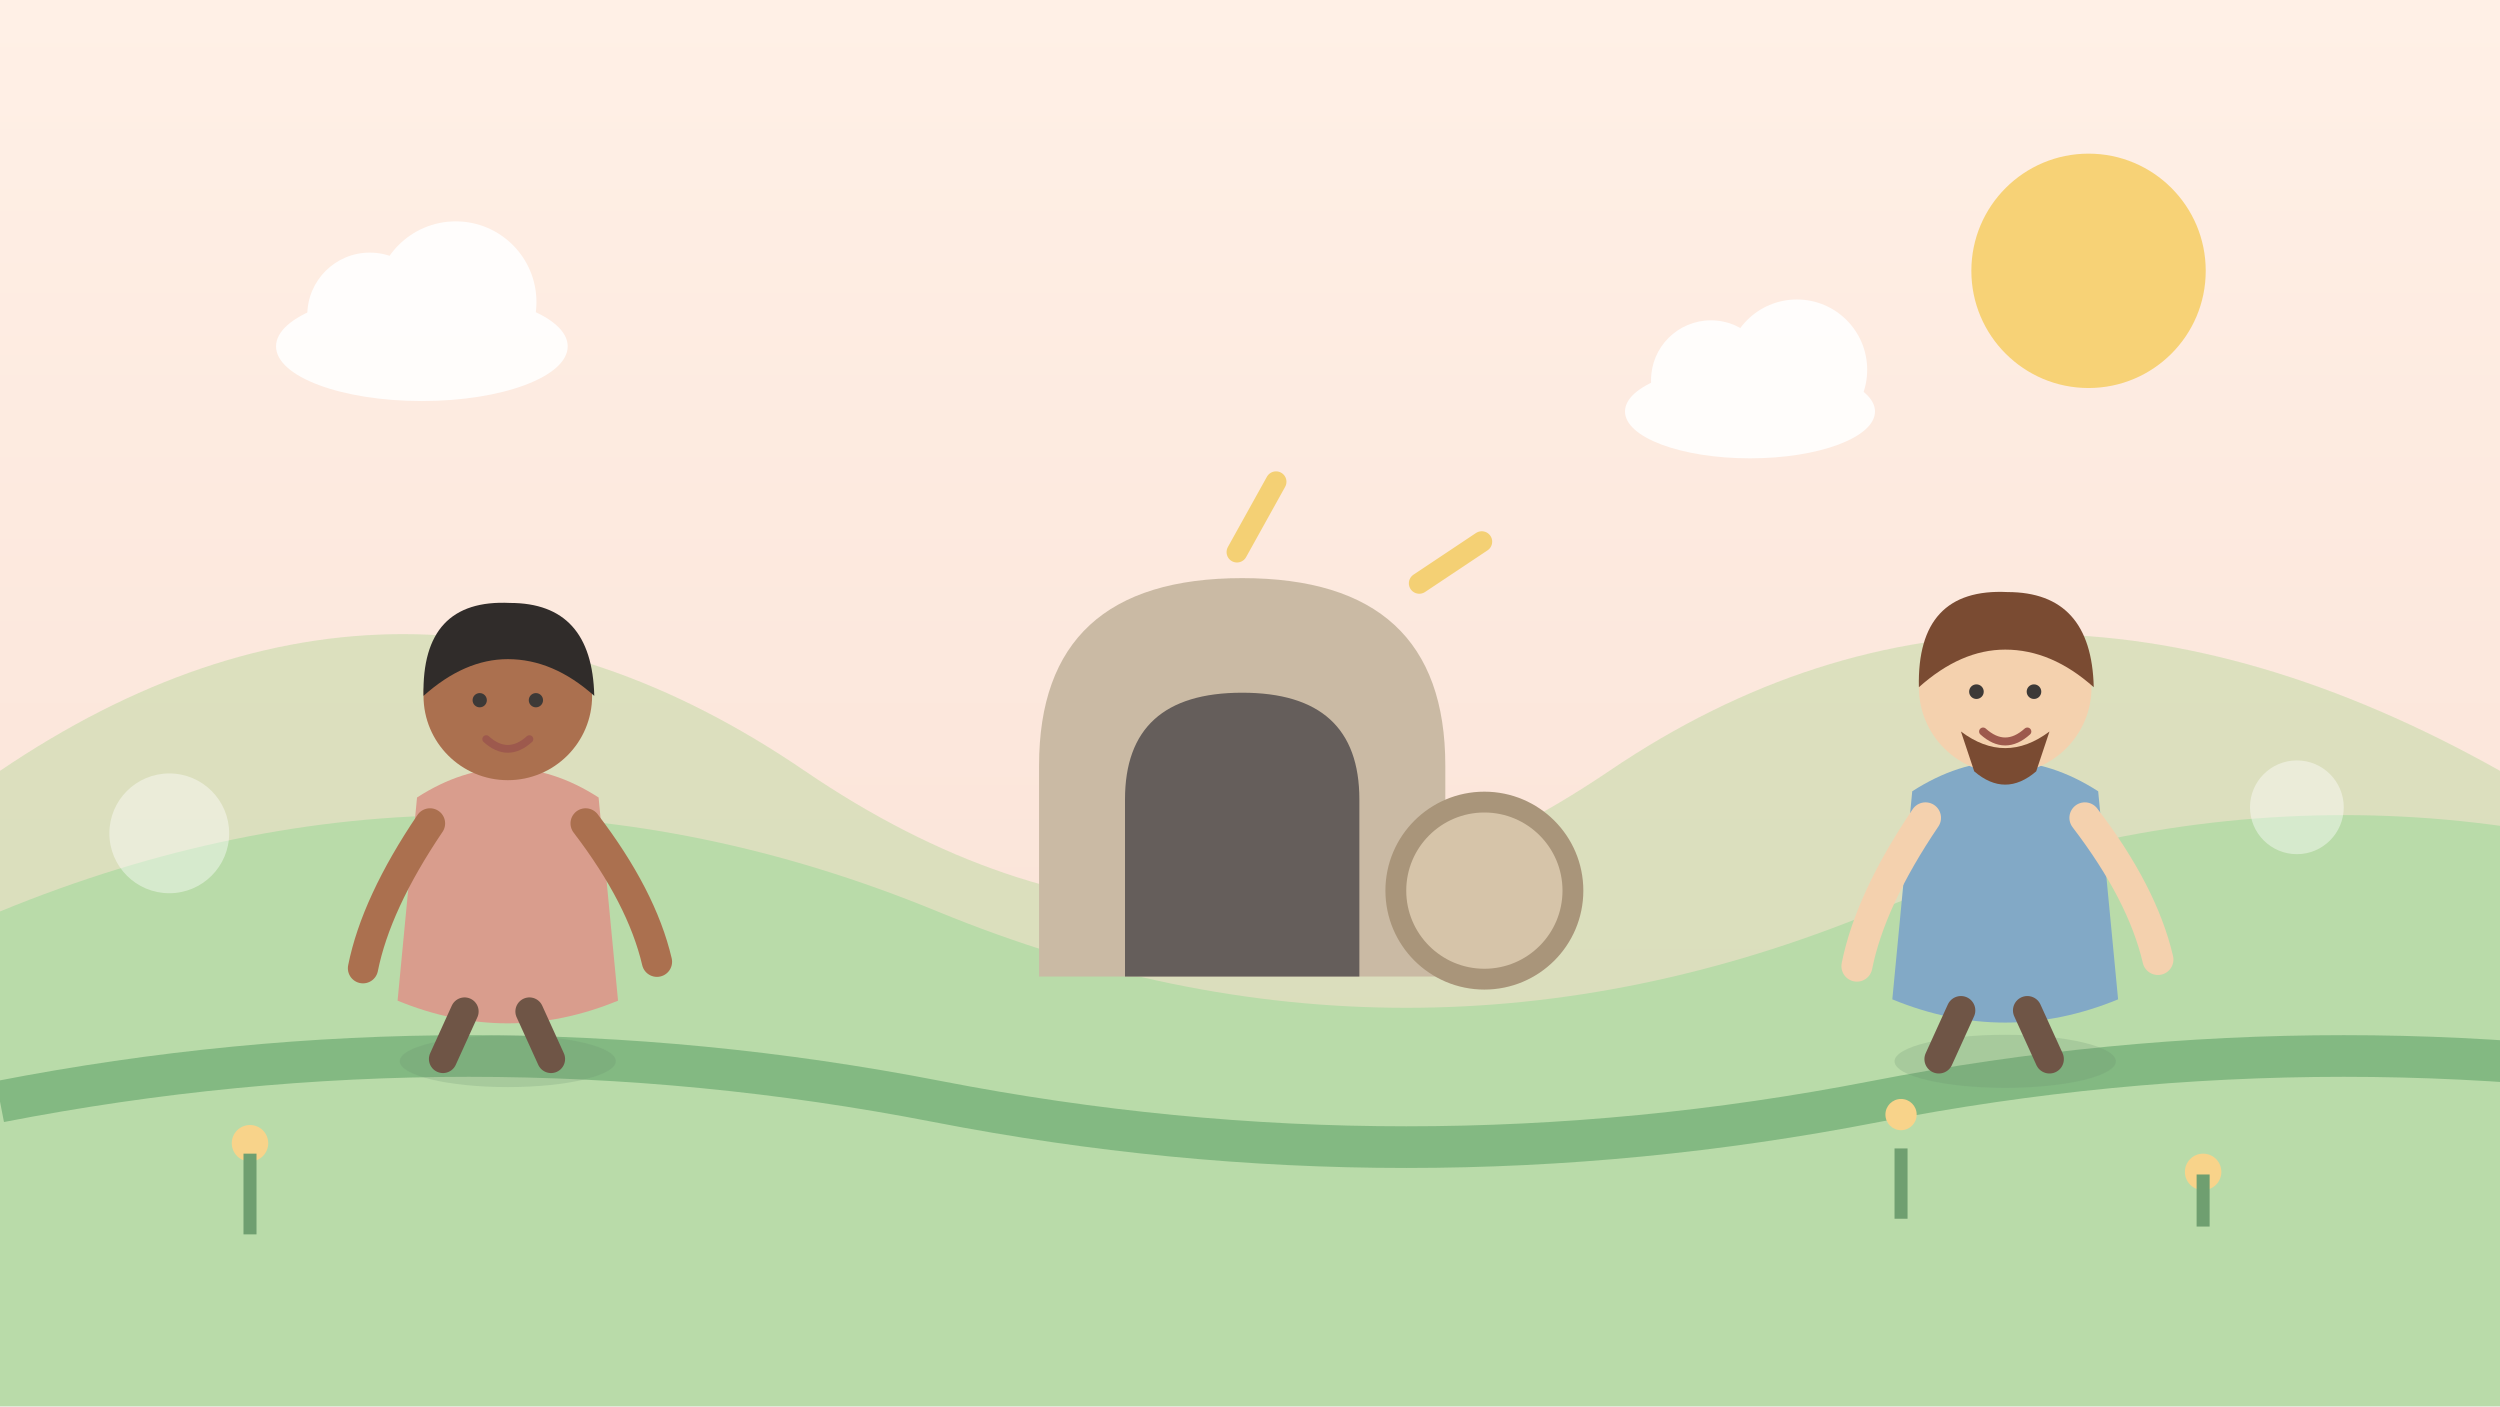
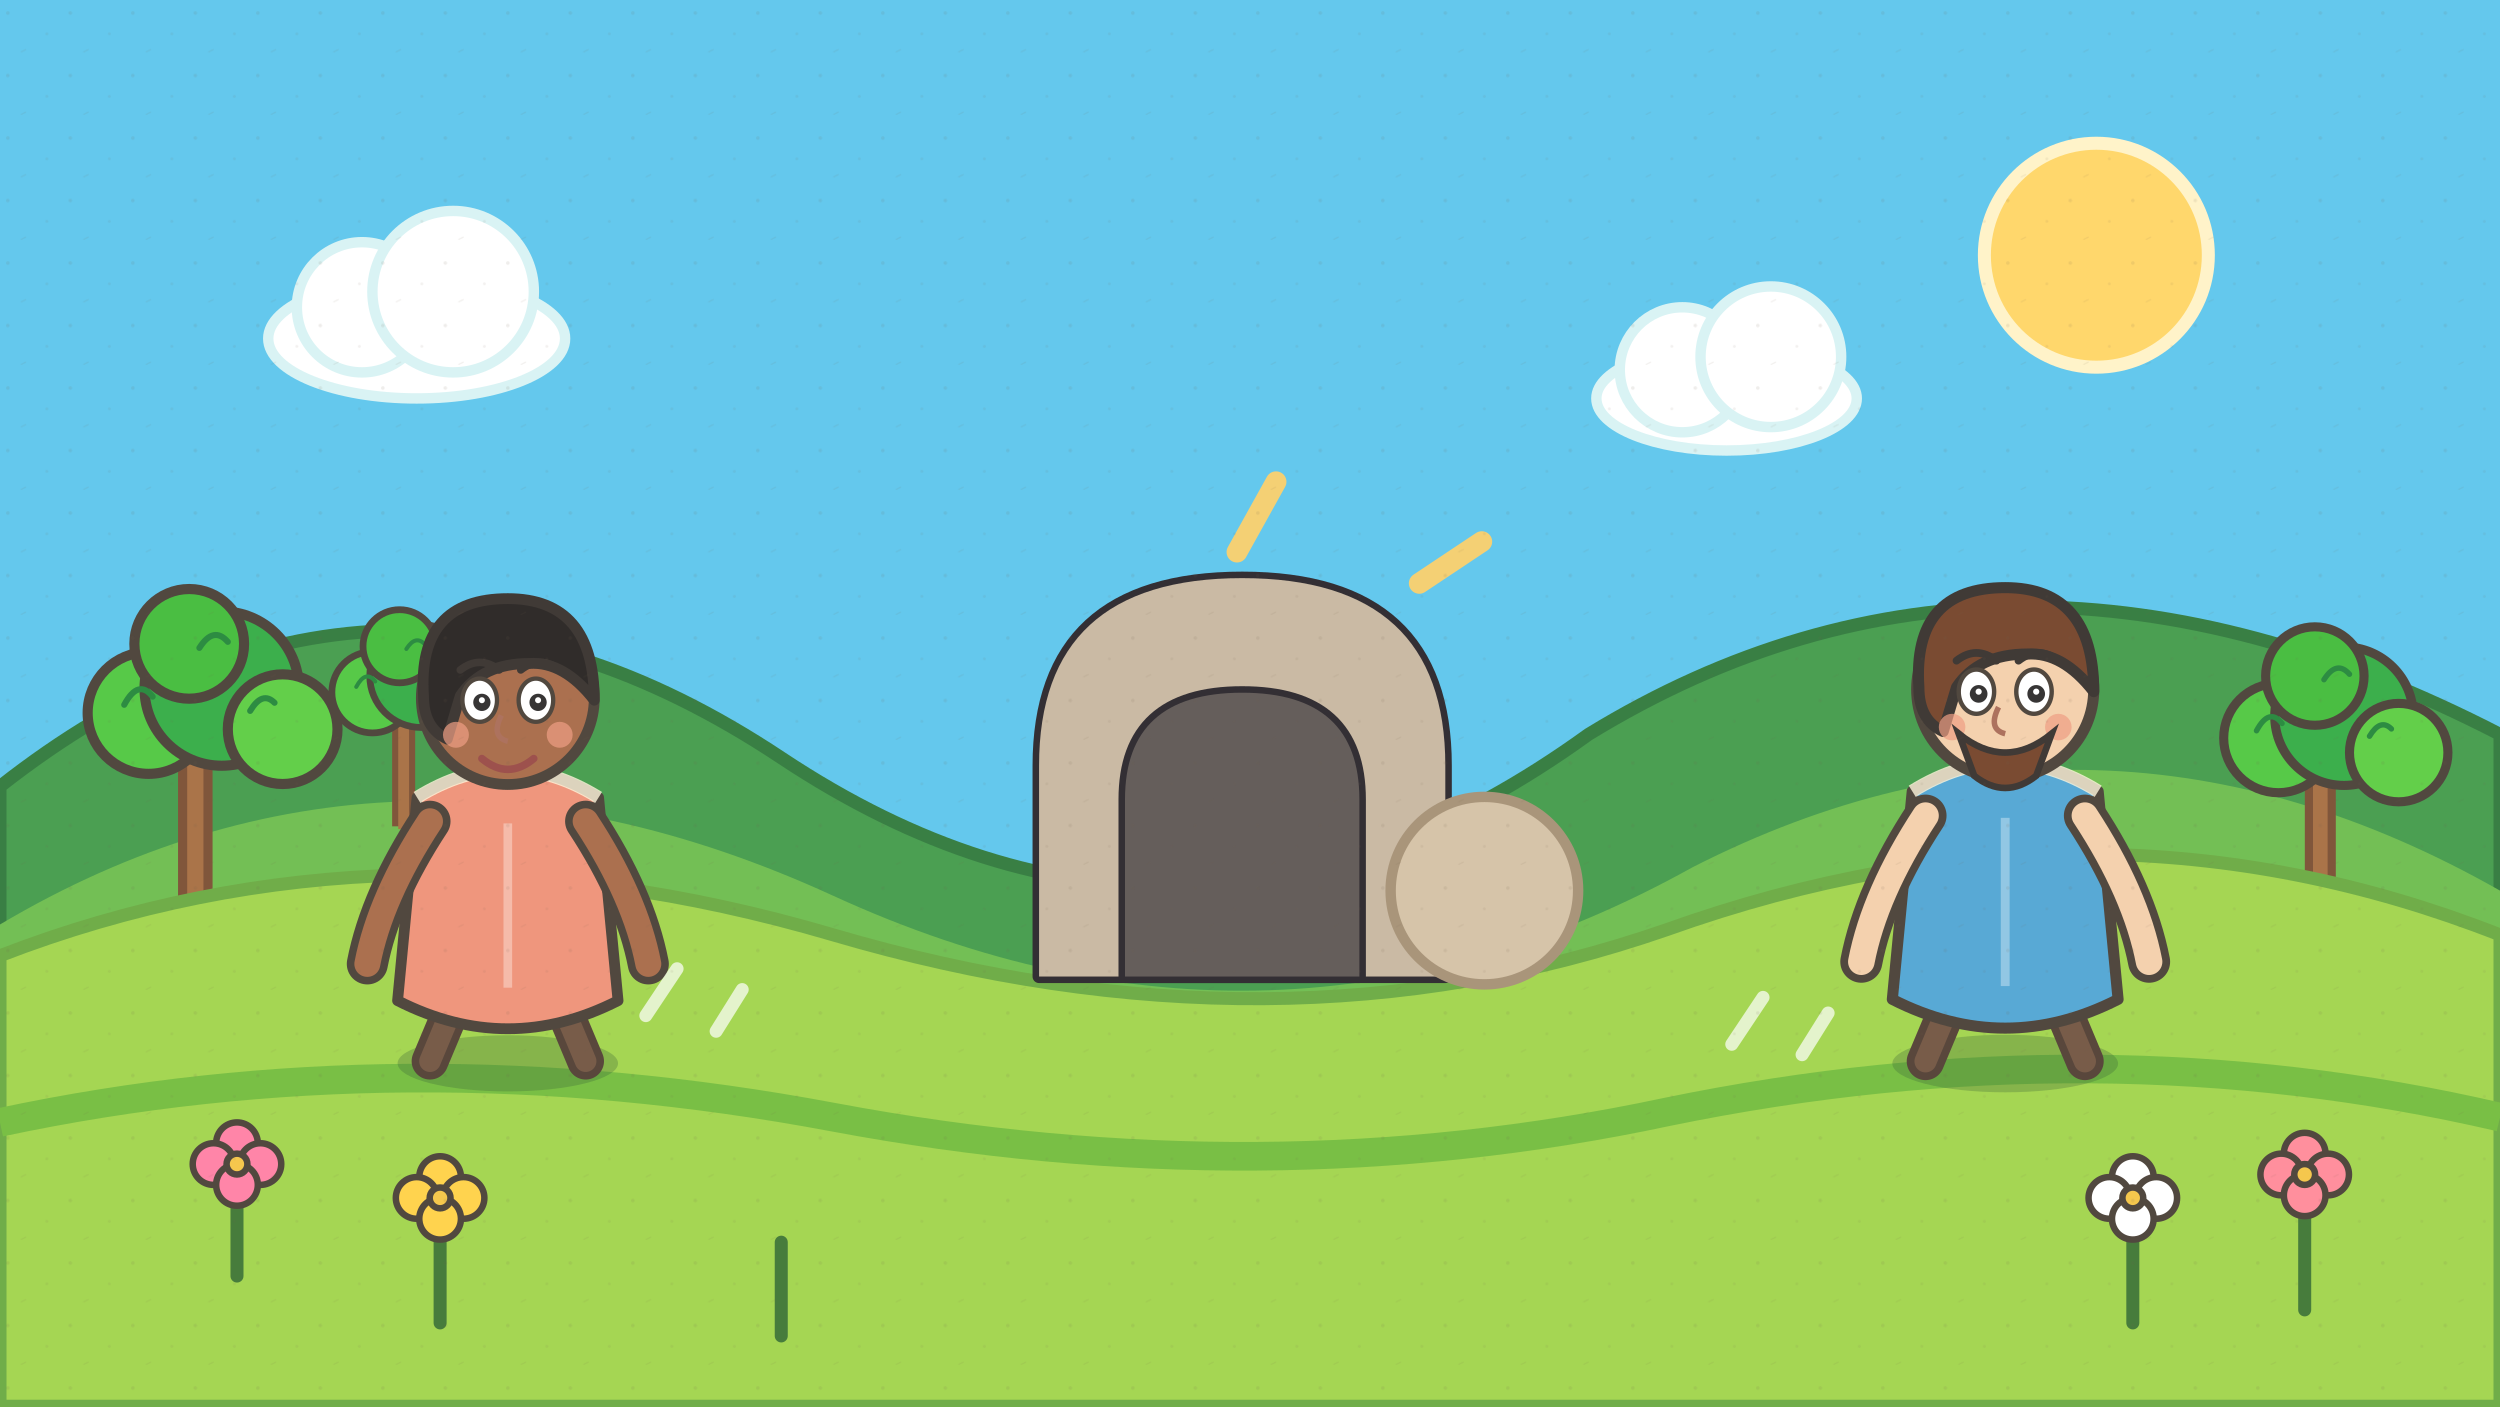
<svg xmlns="http://www.w3.org/2000/svg" viewBox="0 0 960 540">
  <defs>
-     <linearGradient id="sky" x2="0" y2="1">
-       <stop stop-color="#fff0e6" />
-       <stop offset="1" stop-color="#f9dfd3" />
-     </linearGradient>
+     <pattern id="paper" width="24" height="24" patternUnits="userSpaceOnUse">
+       <circle cx="3" cy="5" r=".7" fill="#6f5d4b" opacity=".22" />
+       <circle cx="18" cy="13" r=".55" fill="#6f5d4b" opacity=".18" />
+       <path d="M8 20l2-1" stroke="#6f5d4b" stroke-width=".5" opacity=".18" />
+     </pattern>
  </defs>
-   <rect width="960" height="540" fill="url(#sky)" />
-   <circle cx="802" cy="104" r="45" fill="#f7d276" />
-   <g fill="#fff" opacity=".88">
-     <ellipse cx="162" cy="133" rx="56" ry="21" />
-     <circle cx="142" cy="121" r="24" />
-     <circle cx="175" cy="116" r="31" />
-     <ellipse cx="672" cy="158" rx="48" ry="18" />
-     <circle cx="657" cy="146" r="23" />
-     <circle cx="690" cy="142" r="27" />
+   <rect width="960" height="540" fill="#64c8ed" />
+   <circle cx="805" cy="98" r="43" fill="#ffd76c" stroke="#fff3c9" stroke-width="5" />
+   <g fill="#fff" stroke="#d9f3f4" stroke-width="4">
+     <ellipse cx="160" cy="130" rx="57" ry="23" />
+     <circle cx="139" cy="118" r="25" />
+     <circle cx="174" cy="112" r="31" />
+     <ellipse cx="663" cy="153" rx="50" ry="20" />
+     <circle cx="646" cy="142" r="24" />
+     <circle cx="680" cy="137" r="27" />
  </g>
-   <path d="M0 296q155-105 309 0t309 0 342 0v137H0z" fill="#c6dbaa" opacity=".6" />
-   <path d="M0 350q180-74 360 0t360 0 360 0v190H0z" fill="#b9dba9" />
-   <path d="M0 423q180-35 360 0t360 0 360 0" fill="none" stroke="#83b982" stroke-width="16" />
-   <g>
-     <path d="M399 375V294q0-72 78-72t78 72v81z" fill="#cabaa4" />
-     <path d="M432 375v-68q0-41 45-41t45 41v68z" fill="#655e5b" />
-     <circle cx="570" cy="342" r="34" fill="#d6c4a9" stroke="#a9957a" stroke-width="8" />
-     <path d="M475 212l15-27m55 39 24-16" stroke="#f4d074" stroke-width="8" stroke-linecap="round" />
+   <path d="M0 302Q145 188 300 291T610 282Q770 184 960 282V423H0Z" fill="#4b9f52" stroke="#397f44" stroke-width="5" />
+   <path d="M0 355Q150 266 320 344T650 333Q805 254 960 342V446H0Z" fill="#73bf55" />
+   <g transform="translate(75 280) scale(0.78)" stroke="#51483f" stroke-width="5" stroke-linejoin="round">
+     <path d="M0 5v86" stroke="#80563b" stroke-width="17" />
+     <path d="M0 6v87" stroke="#aa7449" stroke-width="8" />
+     <circle cx="-23" cy="-8" r="30" fill="#57c948" />
+     <circle cx="13" cy="-20" r="38" fill="#3caf4c" />
+     <circle cx="43" cy="0" r="27" fill="#63cf4a" />
+     <circle cx="-3" cy="-42" r="27" fill="#4abe42" />
+     <path d="M-35-12q7-13 14-4m23-24q7-11 14-3m11 34q6-10 12-4" fill="none" stroke="#2d8c42" stroke-width="3" stroke-linecap="round" />
+   </g>
+   <g transform="translate(891 289) scale(0.7)" stroke="#51483f" stroke-width="5" stroke-linejoin="round">
+     <path d="M0 5v86" stroke="#80563b" stroke-width="17" />
+     <path d="M0 6v87" stroke="#aa7449" stroke-width="8" />
+     <circle cx="-23" cy="-8" r="30" fill="#57c948" />
+     <circle cx="13" cy="-20" r="38" fill="#3caf4c" />
+     <circle cx="43" cy="0" r="27" fill="#63cf4a" />
+     <circle cx="-3" cy="-42" r="27" fill="#4abe42" />
+     <path d="M-35-12q7-13 14-4m23-24q7-11 14-3m11 34q6-10 12-4" fill="none" stroke="#2d8c42" stroke-width="3" stroke-linecap="round" />
+   </g>
+   <g transform="translate(155 270) scale(0.52)" stroke="#51483f" stroke-width="5" stroke-linejoin="round">
+     <path d="M0 5v86" stroke="#80563b" stroke-width="17" />
+     <path d="M0 6v87" stroke="#aa7449" stroke-width="8" />
+     <circle cx="-23" cy="-8" r="30" fill="#57c948" />
+     <circle cx="13" cy="-20" r="38" fill="#3caf4c" />
+     <circle cx="43" cy="0" r="27" fill="#63cf4a" />
+     <circle cx="-3" cy="-42" r="27" fill="#4abe42" />
+     <path d="M-35-12q7-13 14-4m23-24q7-11 14-3m11 34q6-10 12-4" fill="none" stroke="#2d8c42" stroke-width="3" stroke-linecap="round" />
+   </g>
+   <path d="M0 367Q150 309 320 359T640 357Q805 298 960 359V540H0Z" fill="#a5d653" stroke="#70ad49" stroke-width="5" />
+   <path d="M0 431Q155 398 320 429T640 427Q805 393 960 429" fill="none" stroke="#79bf45" stroke-width="11" />
+   <g stroke="#332f34" stroke-width="5" stroke-linejoin="round" paint-order="stroke fill">
+     <g>
+       <path d="M399 375V294q0-72 78-72t78 72v81z" fill="#cabaa4" />
+       <path d="M432 375v-68q0-41 45-41t45 41v68z" fill="#655e5b" />
+       <circle cx="570" cy="342" r="34" fill="#d6c4a9" stroke="#a9957a" stroke-width="8" />
+       <path d="M475 212l15-27m55 39 24-16" stroke="#f4d074" stroke-width="8" stroke-linecap="round" />
+     </g>
  </g>
  <g transform="translate(195 405) scale(0.83)">
-     <ellipse cx="0" cy="3" rx="50" ry="12" fill="#698f6f" opacity=".22" />
-     <path d="M-42-119 Q0-146 42-119 L51-25 Q0-4-51-25Z" fill="#d99d8d" />
-     <path d="M-36-107 Q-61-70-67-40 M36-107 Q62-73 69-43" fill="none" stroke="#ab704f" stroke-width="14" stroke-linecap="round" />
-     <path d="M-20-20l-10 22m40-22 10 22" fill="none" stroke="#6f5546" stroke-width="13" stroke-linecap="round" />
-     <circle cx="0" cy="-166" r="39" fill="#ab704f" />
-     <path d="M-39-166Q-40-211 1-209q38 0 39 43-19-17-40-17-20 0-39 17" fill="#302c2a" />
-     <circle cx="-13" cy="-164" r="3.3" fill="#3c3937" />
-     <circle cx="13" cy="-164" r="3.3" fill="#3c3937" />
-     <path d="M-10-146q10 9 20 0" fill="none" stroke="#9d594d" stroke-width="3.6" stroke-linecap="round" />
+     <ellipse cx="0" cy="4" rx="51" ry="13" fill="#365d36" opacity=".28" />
+     <path d="M-23-28l-13 31m59-31L36 3" fill="none" stroke="#59473c" stroke-width="17" stroke-linecap="round" />
+     <path d="M-23-28l-13 31m59-31L36 3" fill="none" stroke="#785c49" stroke-width="10" stroke-linecap="round" />
+     <path d="M-42-119Q0-145 42-119L51-25Q0 1-51-25Z" fill="#ef967d" stroke="#51483f" stroke-width="5" stroke-linejoin="round" />
+     <path d="M-36-108Q-59-73-65-42M36-108Q59-73 65-42" fill="none" stroke="#51483f" stroke-width="19" stroke-linecap="round" />
+     <path d="M-36-108Q-59-73-65-42M36-108Q59-73 65-42" fill="none" stroke="#ab704f" stroke-width="12" stroke-linecap="round" />
+     <path d="M-42-119Q0-145 42-119" fill="none" stroke="#fff6dc" stroke-width="6" opacity=".8" />
+     <circle cx="0" cy="-165" r="40" fill="#ab704f" stroke="#51483f" stroke-width="5" />
+     <path d="M-39-166Q-42-211 0-211Q40-211 40-164Q26-182 10-181Q-12-181-22-166L-28-146Q-39-151-39-166Z" fill="#302c2a" stroke="#403a36" stroke-width="5" stroke-linejoin="round" />
+     <ellipse cx="-13" cy="-164" rx="8" ry="10" fill="#fff" stroke="#51483f" stroke-width="2" />
+     <ellipse cx="13" cy="-164" rx="8" ry="10" fill="#fff" stroke="#51483f" stroke-width="2" />
+     <circle cx="-12" cy="-163" r="4" fill="#373535" />
+     <circle cx="14" cy="-163" r="4" fill="#373535" />
+     <circle cx="-12" cy="-164" r="1.4" fill="#fff" />
+     <circle cx="14" cy="-164" r="1.4" fill="#fff" />
+     <path d="M-22-178q9-7 18 0m10 0q9-7 18 0" fill="none" stroke="#403a36" stroke-width="3.5" stroke-linecap="round" />
+     <path d="M-3-157q-5 10 3 12" fill="none" stroke="#ad725e" stroke-width="2.5" />
+     <circle cx="-24" cy="-148" r="6" fill="#ee9e83" opacity=".7" />
+     <circle cx="24" cy="-148" r="6" fill="#ee9e83" opacity=".7" />
+     <path d="M-12-137Q0-127 12-137" fill="none" stroke="#9d514d" stroke-width="3.5" stroke-linecap="round" />
+     <path d="M0-107v76" stroke="#fff" stroke-width="4" opacity=".35" />
  </g>
  <g transform="translate(770 405) scale(0.85)">
-     <ellipse cx="0" cy="3" rx="50" ry="12" fill="#698f6f" opacity=".22" />
-     <path d="M-42-119 Q0-146 42-119 L51-25 Q0-4-51-25Z" fill="#82a9c6" />
-     <path d="M-36-107 Q-61-70-67-40 M36-107 Q62-73 69-43" fill="none" stroke="#f4d1ae" stroke-width="14" stroke-linecap="round" />
-     <path d="M-20-20l-10 22m40-22 10 22" fill="none" stroke="#6f5546" stroke-width="13" stroke-linecap="round" />
-     <circle cx="0" cy="-166" r="39" fill="#f4d1ae" />
-     <path d="M-39-166Q-40-211 1-209q38 0 39 43-19-17-40-17-20 0-39 17" fill="#7a4b32" />
-     <circle cx="-13" cy="-164" r="3.3" fill="#3c3937" />
-     <circle cx="13" cy="-164" r="3.3" fill="#3c3937" />
-     <path d="M-10-146q10 9 20 0" fill="none" stroke="#9d594d" stroke-width="3.6" stroke-linecap="round" />
-     <path d="M-20-146Q0-131 20-146L14-128Q0-116-14-128Z" fill="#7a4b32" />
+     <ellipse cx="0" cy="4" rx="51" ry="13" fill="#365d36" opacity=".28" />
+     <path d="M-23-28l-13 31m59-31L36 3" fill="none" stroke="#59473c" stroke-width="17" stroke-linecap="round" />
+     <path d="M-23-28l-13 31m59-31L36 3" fill="none" stroke="#785c49" stroke-width="10" stroke-linecap="round" />
+     <path d="M-42-119Q0-145 42-119L51-25Q0 1-51-25Z" fill="#58a9d5" stroke="#51483f" stroke-width="5" stroke-linejoin="round" />
+     <path d="M-36-108Q-59-73-65-42M36-108Q59-73 65-42" fill="none" stroke="#51483f" stroke-width="19" stroke-linecap="round" />
+     <path d="M-36-108Q-59-73-65-42M36-108Q59-73 65-42" fill="none" stroke="#f4d1ae" stroke-width="12" stroke-linecap="round" />
+     <path d="M-42-119Q0-145 42-119" fill="none" stroke="#fff6dc" stroke-width="6" opacity=".8" />
+     <circle cx="0" cy="-165" r="40" fill="#f4d1ae" stroke="#51483f" stroke-width="5" />
+     <path d="M-39-166Q-42-211 0-211Q40-211 40-164Q26-182 10-181Q-12-181-22-166L-28-146Q-39-151-39-166Z" fill="#7a4b32" stroke="#403a36" stroke-width="5" stroke-linejoin="round" />
+     <ellipse cx="-13" cy="-164" rx="8" ry="10" fill="#fff" stroke="#51483f" stroke-width="2" />
+     <ellipse cx="13" cy="-164" rx="8" ry="10" fill="#fff" stroke="#51483f" stroke-width="2" />
+     <circle cx="-12" cy="-163" r="4" fill="#373535" />
+     <circle cx="14" cy="-163" r="4" fill="#373535" />
+     <circle cx="-12" cy="-164" r="1.4" fill="#fff" />
+     <circle cx="14" cy="-164" r="1.4" fill="#fff" />
+     <path d="M-22-178q9-7 18 0m10 0q9-7 18 0" fill="none" stroke="#403a36" stroke-width="3.5" stroke-linecap="round" />
+     <path d="M-3-157q-5 10 3 12" fill="none" stroke="#ad725e" stroke-width="2.5" />
+     <circle cx="-24" cy="-148" r="6" fill="#ee9e83" opacity=".7" />
+     <circle cx="24" cy="-148" r="6" fill="#ee9e83" opacity=".7" />
+     <path d="M-12-137Q0-127 12-137" fill="none" stroke="#9d514d" stroke-width="3.5" stroke-linecap="round" />
+     <path d="M-21-145Q0-128 21-145L14-126Q0-115-14-126Z" fill="#7a4b32" stroke="#403a36" stroke-width="3" />
+     <path d="M0-107v76" stroke="#fff" stroke-width="4" opacity=".35" />
  </g>
-   <g fill="#f8d38a">
-     <circle cx="96" cy="439" r="7" />
-     <circle cx="846" cy="450" r="7" />
-     <circle cx="730" cy="428" r="6" />
+   <g stroke="#477c3c" stroke-width="5" stroke-linecap="round">
+     <path d="M91 490v-43m78 61v-48m650 48v-49m66 44v-37m-585 47v-36" />
  </g>
-   <g stroke="#6f9f70" stroke-width="5">
-     <path d="M96 474v-31m750 28v-20m-116 17v-27" />
+   <g stroke="#51483f" stroke-width="2.5">
+     <g fill="#ff85a8">
+       <circle cx="91" cy="439" r="8" />
+       <circle cx="82" cy="447" r="8" />
+       <circle cx="100" cy="447" r="8" />
+       <circle cx="91" cy="455" r="8" />
+     </g>
+     <g fill="#ffd34e">
+       <circle cx="169" cy="452" r="8" />
+       <circle cx="160" cy="460" r="8" />
+       <circle cx="178" cy="460" r="8" />
+       <circle cx="169" cy="468" r="8" />
+     </g>
+     <g fill="#fff">
+       <circle cx="819" cy="452" r="8" />
+       <circle cx="810" cy="460" r="8" />
+       <circle cx="828" cy="460" r="8" />
+       <circle cx="819" cy="468" r="8" />
+     </g>
+     <g fill="#ff8f9d">
+       <circle cx="885" cy="443" r="8" />
+       <circle cx="876" cy="451" r="8" />
+       <circle cx="894" cy="451" r="8" />
+       <circle cx="885" cy="459" r="8" />
+     </g>
+     <circle cx="91" cy="447" r="4" fill="#f5c74d" />
+     <circle cx="169" cy="460" r="4" fill="#f5c74d" />
+     <circle cx="819" cy="460" r="4" fill="#f5c74d" />
+     <circle cx="885" cy="451" r="4" fill="#f5c74d" />
  </g>
-   <g fill="#fff" opacity=".42">
-     <circle cx="65" cy="320" r="23" />
-     <circle cx="882" cy="310" r="18" />
+   <g fill="none" stroke="#fff" stroke-width="5" stroke-linecap="round" opacity=".7">
+     <path d="M248 390l12-18m15 24 10-16m380 21 12-18m15 22 10-16" />
  </g>
+   <rect width="960" height="540" fill="url(#paper)" opacity=".48" pointer-events="none" />
</svg>
